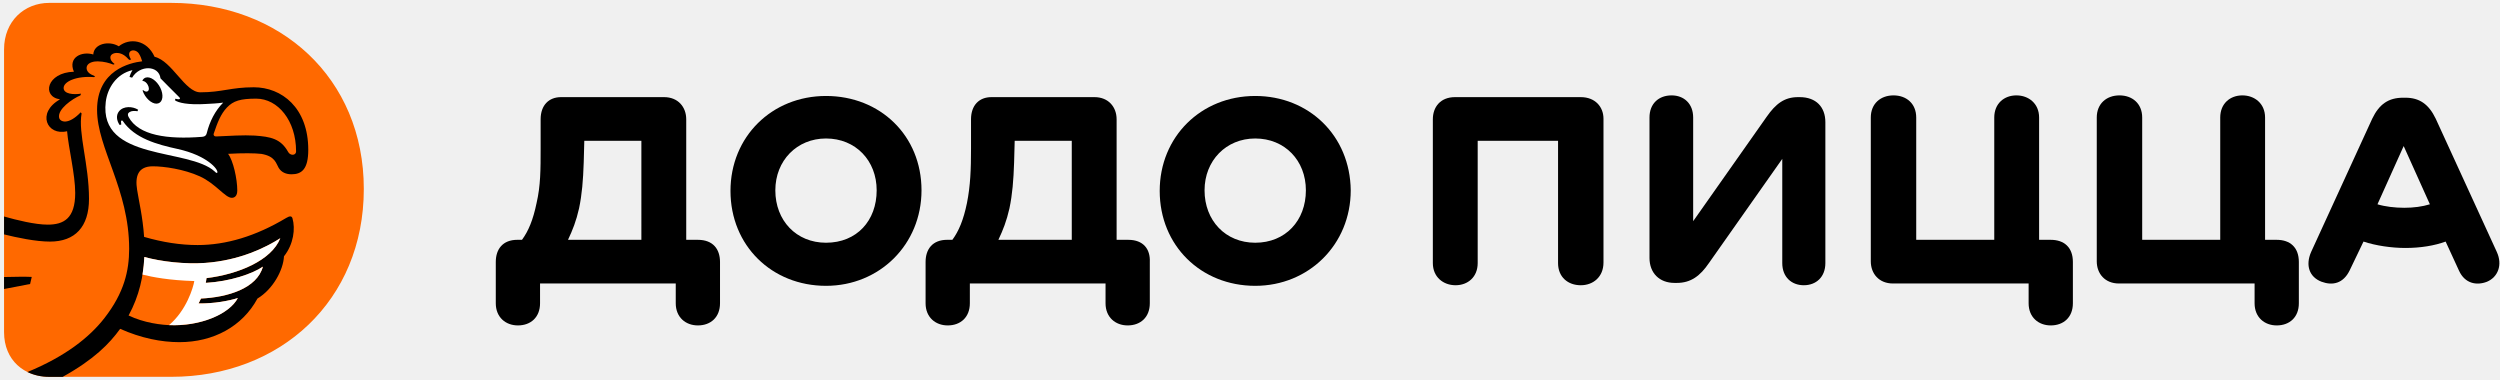
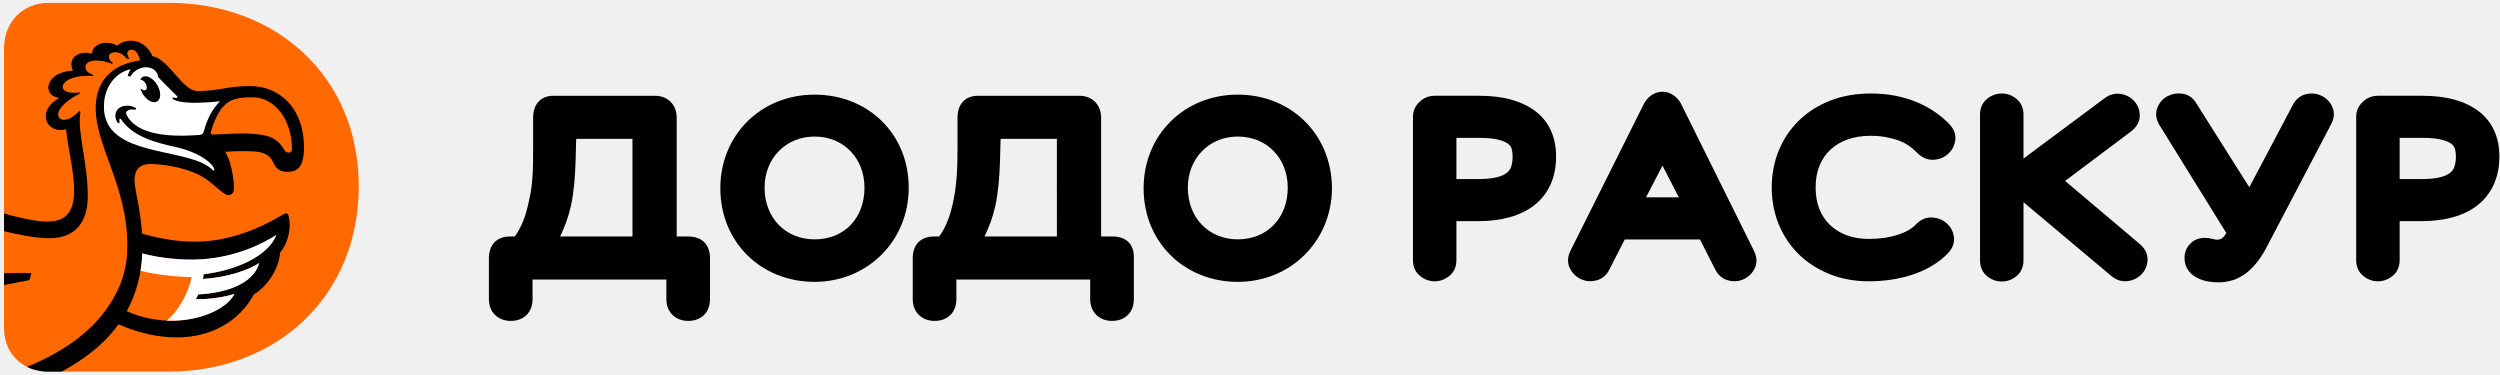
- <svg xmlns="http://www.w3.org/2000/svg" width="468" height="71" viewBox="0 0 468 71" fill="none">
+ <svg xmlns="http://www.w3.org/2000/svg" width="474.59" height="71" viewBox="0 0 474.59 71" fill="none">
  <g clip-path="url(#clip0_101_2)">
    <path d="M32.067 0.541C52.45 0.541 68.105 14.563 68.105 35.371C68.105 56.291 52.451 70.54 32.067 70.54H9.206C4.589 70.54 0.759 67.487 0.759 62.172V9.248C0.759 3.933 4.588 0.541 9.206 0.541H32.067Z" fill="#FF6900" />
    <path d="M11.734 70.547C17.582 67.309 20.483 64.342 22.493 61.557C26.409 63.302 30.178 64.052 33.574 64.052C39.94 64.052 45.367 61.12 48.196 55.889C51.108 54.141 53.039 50.548 53.16 47.981C54.974 45.699 55.309 42.819 54.752 40.875C54.619 40.411 54.242 40.398 53.59 40.795C47.853 44.234 42.298 45.873 36.996 45.873C33.781 45.873 30.484 45.362 26.976 44.347C26.726 40.586 25.953 37.434 25.666 35.523C25.256 32.999 25.839 31.132 28.609 31.132C30.641 31.132 34.401 31.648 37.405 33.014C40.381 34.367 42.151 37.031 43.388 37.031C43.89 37.031 44.419 36.719 44.419 35.656C44.419 33.502 43.651 30.034 42.696 28.799C45.48 28.64 47.692 28.668 48.936 28.809C51.528 29.26 51.65 30.561 52.161 31.409C52.671 32.257 53.537 32.627 54.578 32.627C56.506 32.627 57.708 31.633 57.708 28.043C57.708 20.158 52.731 16.337 47.51 16.337C43.224 16.337 41.569 17.28 37.499 17.28C34.612 17.28 32.22 11.406 28.939 10.633C27.49 7.41 24.24 7.046 22.238 8.666C20.42 7.56 17.578 8.156 17.461 10.198C15.37 9.551 12.669 10.679 13.833 13.427C8.72 13.572 7.766 18.093 11.235 18.598C6.769 21.126 8.81 25.491 12.558 24.563C12.822 27.664 14.079 32.67 14.079 36.128C14.079 40.936 11.898 42.052 8.917 42.052C6.561 42.052 3.103 41.196 0.76 40.528V43.88C3.131 44.47 6.687 45.226 9.355 45.226C14.054 45.226 16.661 42.469 16.661 37.219C16.661 30.772 14.598 24.911 15.275 21.239L15.11 21.026C12.762 23.476 11.236 22.828 11.069 22.039C10.734 20.459 13.483 18.526 15.053 17.854C15.083 17.751 15.123 17.643 15.166 17.534C13.697 17.761 11.971 17.575 11.911 16.523C11.84 15.276 14.342 14.163 17.612 14.44C17.674 14.388 17.738 14.336 17.801 14.283C17.595 14.201 17.376 14.098 17.1 13.956C16.255 13.521 16.049 12.797 16.326 12.272C16.629 11.695 17.553 11.469 18.304 11.485C19.481 11.51 20.482 11.795 21.214 12.092C21.297 12.057 21.38 12.022 21.459 11.992C21.187 11.78 20.951 11.548 20.813 11.312C20.611 10.965 20.561 10.488 20.953 10.179C21.41 9.818 22.571 9.69 23.62 10.643C23.837 10.84 24.021 11.03 24.187 11.214C24.304 11.192 24.421 11.169 24.54 11.15C24.367 10.883 24.229 10.604 24.184 10.346C24.123 9.992 24.238 9.611 24.654 9.477C25.108 9.33 25.682 9.563 25.981 10.005C26.301 10.479 26.496 11.061 26.619 11.476C24.306 11.745 18.171 13.146 18.171 20.561C18.171 27.792 24.178 35.387 24.178 46.594C24.168 50.666 23.27 54.751 19.578 59.51C16.727 63.185 12.198 66.731 5.136 69.642C6.348 70.236 7.737 70.548 9.207 70.548L11.734 70.547ZM39.999 25.049C40.705 22.943 41.32 21.354 42.466 20.142C43.674 18.865 45.016 18.467 47.961 18.467C52.028 18.467 55.426 22.578 55.426 28.326C55.426 29.18 54.28 29.174 53.912 28.393C52.528 25.95 50.654 25.599 47.703 25.382C45.525 25.254 42.897 25.439 40.504 25.541C40.056 25.563 39.931 25.251 39.999 25.049ZM27.024 48.11C30.242 49.004 34.691 49.481 38.381 49.222C44.868 48.767 49.737 46.352 52.478 44.593C50.832 48.752 44.655 51.336 38.666 52.067C38.627 52.37 38.582 52.665 38.528 52.951C43.02 52.712 47.286 51.252 49.22 49.919C48.114 54.01 42.62 55.654 37.631 55.891C37.49 56.212 37.342 56.516 37.188 56.803C40.093 56.855 42.874 56.316 44.532 55.794C43.04 58.641 37.894 60.89 32.652 60.89C30.075 60.89 26.861 60.388 24.071 59.06C26.087 55.373 26.864 51.594 27.024 48.11Z" fill="black" />
    <path d="M0.759 54.104C3.217 53.616 5.636 53.163 5.636 53.163L5.944 51.838C4.834 51.782 2.635 51.808 0.759 51.858V54.104Z" fill="black" />
    <path d="M27.251 14.532C28.11 14.243 29.344 15.09 30.004 16.418C30.664 17.746 30.501 19.062 29.644 19.345C28.793 19.646 27.564 18.799 26.9 17.465C26.81 17.285 26.74 17.106 26.68 16.93L26.83 16.888C27.105 17.149 27.434 17.221 27.653 17.08C27.955 16.882 27.923 16.355 27.669 15.9C27.487 15.528 27.066 15.137 26.717 15.167L26.656 15.088C26.785 14.822 26.983 14.625 27.251 14.532ZM33.27 27.892C29.425 27.047 25.215 25.931 22.971 22.631C22.929 22.57 22.853 22.542 22.781 22.562C22.71 22.582 22.659 22.647 22.656 22.721C22.648 22.901 22.672 23.098 22.712 23.295L22.407 23.41C21.815 22.577 21.695 21.564 22.281 20.837C23.126 19.79 24.84 19.898 25.863 20.543L25.733 20.825C25.184 20.733 24.661 20.733 24.253 20.981C23.906 21.192 23.858 21.505 24.072 21.903C25.936 25.368 31.355 26.119 37.795 25.618C38.46 25.566 38.613 25.266 38.699 24.946C39.258 22.715 40.272 20.727 41.782 19.21C40.608 19.375 39.516 19.412 38.563 19.464C35.237 19.674 33.335 19.237 32.741 18.763L32.85 18.474C33.204 18.596 33.571 18.623 33.647 18.52C33.751 18.379 33.671 18.291 33.509 18.149C32.878 17.557 30.04 14.649 30.046 14.666C29.739 12.206 26.158 12.118 24.731 14.537L24.246 14.407C24.387 13.876 24.599 13.444 24.797 13.129C21.806 13.805 20.105 16.488 19.797 19.082C18.471 30.226 35.374 27.651 40.204 32.114C40.296 32.186 40.525 32.513 40.691 32.306C40.878 31.699 38.75 29.104 33.27 27.892Z" fill="white" />
    <path d="M52.474 44.587C49.734 46.344 44.86 48.763 38.377 49.218C34.689 49.477 30.235 48.997 27.019 48.104C26.97 49.176 26.861 50.284 26.677 51.401C28.489 51.867 31.717 52.482 36.373 52.613C36.166 53.865 34.894 58.114 31.641 60.861C37.572 61.11 42.947 58.803 44.527 55.788C42.87 56.31 40.086 56.849 37.183 56.797C37.337 56.51 37.485 56.207 37.626 55.885C42.611 55.649 48.11 54.001 49.216 49.913C47.283 51.245 43.013 52.706 38.524 52.945C38.578 52.66 38.623 52.364 38.662 52.061C44.647 51.33 50.828 48.743 52.474 44.587Z" fill="white" />
-     <path d="M467.412 47.183L455.965 22.217C454.657 19.491 452.912 18.292 450.296 18.292H449.86C447.134 18.292 445.39 19.491 444.082 22.217L432.635 47.183C431.545 49.69 432.308 51.871 434.597 52.743C436.668 53.506 438.631 53.07 439.83 50.672L442.447 45.221C444.736 45.984 447.68 46.42 450.297 46.42C453.132 46.42 455.748 45.984 457.82 45.221L460.327 50.672C461.417 53.07 463.598 53.507 465.56 52.743C467.63 51.871 468.502 49.582 467.412 47.183ZM450.077 38.897C448.333 38.897 446.479 38.679 445.062 38.243L449.968 27.341L454.874 38.243C453.457 38.679 451.822 38.897 450.077 38.897Z" fill="black" />
-     <path d="M426.202 44.894H424.022V21.999C424.022 19.382 422.06 17.856 419.77 17.856C417.481 17.856 415.627 19.382 415.627 21.999V44.894H401.018V21.999C401.018 19.382 399.165 17.856 396.766 17.856C394.367 17.856 392.514 19.382 392.514 21.999V48.927C392.514 51.216 394.04 53.07 396.657 53.07H422.059V56.777C422.059 59.394 423.912 60.92 426.202 60.92C428.6 60.92 430.345 59.394 430.345 56.777V49.036C430.344 46.311 428.709 44.894 426.202 44.894Z" fill="black" />
-     <path d="M383.901 44.894H381.721V21.999C381.721 19.382 379.759 17.856 377.469 17.856C375.18 17.856 373.326 19.382 373.326 21.999V44.894H358.717V21.999C358.717 19.382 356.864 17.856 354.465 17.856C352.066 17.856 350.213 19.382 350.213 21.999V48.927C350.213 51.216 351.739 53.07 354.356 53.07H379.758V56.777C379.758 59.394 381.611 60.92 383.901 60.92C386.299 60.92 388.044 59.394 388.044 56.777V49.036C388.044 46.311 386.409 44.894 383.901 44.894Z" fill="black" />
-     <path d="M336.912 18.183H336.585C334.077 18.183 332.442 19.382 330.698 21.89L316.961 41.405V21.999C316.961 19.382 315.217 17.856 312.927 17.856C310.529 17.856 308.784 19.382 308.784 21.999V48.273C308.784 51.108 310.637 52.961 313.472 52.961H313.908C316.525 52.961 318.269 51.653 319.904 49.254L333.641 29.739V49.254C333.641 51.871 335.385 53.397 337.675 53.397C339.965 53.397 341.709 51.871 341.709 49.254V22.871C341.709 20.037 339.965 18.183 336.912 18.183Z" fill="black" />
-     <path d="M295.92 18.183H272.371C269.645 18.183 268.228 20.036 268.228 22.326V49.254C268.228 51.871 270.19 53.397 272.48 53.397C274.769 53.397 276.623 51.871 276.623 49.254V26.36H291.668V49.255C291.668 51.872 293.521 53.398 295.92 53.398C298.209 53.398 300.172 51.872 300.172 49.146V22.217C300.172 20.037 298.646 18.183 295.92 18.183Z" fill="black" />
    <path d="M234.977 17.965C224.838 17.965 217.097 25.597 217.097 35.736C217.097 45.984 224.838 53.507 234.977 53.507C245.007 53.507 252.857 45.766 252.857 35.627C252.747 25.379 245.007 17.965 234.977 17.965ZM234.977 45.439C229.417 45.439 225.492 41.296 225.492 35.627C225.492 30.067 229.526 25.924 234.977 25.924C240.537 25.924 244.462 30.067 244.462 35.627C244.462 41.296 240.646 45.439 234.977 45.439Z" fill="black" />
    <path d="M211.21 44.894H209.03V22.326C209.03 20.037 207.504 18.183 204.887 18.183H185.59C183.3 18.183 181.774 19.709 181.774 22.326V27.777C181.774 31.702 181.665 34.754 181.011 38.025C180.357 41.187 179.485 43.258 178.285 44.893H177.304C174.578 44.893 173.27 46.637 173.27 49.036V56.777C173.27 59.394 175.123 60.92 177.413 60.92C179.811 60.92 181.556 59.394 181.556 56.777V53.07H206.958V56.777C206.958 59.394 208.811 60.92 211.101 60.92C213.499 60.92 215.244 59.394 215.244 56.777V49.036C215.353 46.638 214.044 44.894 211.21 44.894ZM200.635 44.894H186.898C187.77 43.041 188.424 41.405 188.969 39.007C189.514 36.39 189.732 33.774 189.841 30.394L189.95 26.36H200.634L200.635 44.894Z" fill="black" />
    <path d="M154.627 17.965C144.488 17.965 136.747 25.597 136.747 35.736C136.747 45.984 144.488 53.507 154.627 53.507C164.657 53.507 172.507 45.766 172.507 35.627C172.507 25.379 164.766 17.965 154.627 17.965ZM154.627 45.439C149.067 45.439 145.142 41.296 145.142 35.627C145.142 30.067 149.176 25.924 154.627 25.924C160.187 25.924 164.112 30.067 164.112 35.627C164.112 41.296 160.406 45.439 154.627 45.439Z" fill="black" />
    <path d="M130.642 44.894H128.462V22.326C128.462 20.037 126.936 18.183 124.319 18.183H105.022C102.733 18.183 101.206 19.709 101.206 22.326V27.777C101.206 31.702 101.206 34.754 100.443 38.025C99.789 41.187 98.917 43.258 97.717 44.893H96.845C94.119 44.893 92.811 46.637 92.811 49.036V56.777C92.811 59.394 94.664 60.92 96.954 60.92C99.352 60.92 101.097 59.394 101.097 56.777V53.07H126.5V56.777C126.5 59.394 128.353 60.92 130.643 60.92C133.041 60.92 134.786 59.394 134.786 56.777V49.036C134.785 46.638 133.477 44.894 130.642 44.894ZM120.067 44.894H106.33C107.202 43.041 107.856 41.405 108.401 39.007C108.946 36.39 109.164 33.774 109.273 30.394L109.382 26.36H120.066L120.067 44.894Z" fill="black" />
+     <path fill="black" d="M268.23 49.36Q268.23 51.34 269.65 52.44Q270.88 53.4 272.35 53.4Q273.83 53.4 275.06 52.44Q276.48 51.34 276.48 49.36V41.98H280.62Q283.97 41.98 286.63 41.23Q289.4 40.45 291.34 38.9Q293.32 37.32 294.37 34.97Q295.4 32.67 295.4 29.69Q295.4 27.02 294.46 24.88Q293.49 22.67 291.54 21.16Q289.67 19.71 286.94 18.93Q284.3 18.18 280.79 18.18H272.35Q270.7 18.18 269.49 19.33Q268.23 20.51 268.23 22.18ZM276.48 33.99V26.17H280.79Q283.14 26.17 284.52 26.54Q285.76 26.86 286.34 27.34Q286.81 27.72 286.94 28.17Q287.15 28.87 287.15 29.69Q287.15 30.82 286.87 31.67Q286.64 32.33 286.07 32.79Q285.42 33.33 284.2 33.64Q282.83 33.99 280.62 33.99H276.48Z" />
+     <path fill="black" d="M325.54 51.02Q326.39 52.77 328.05 53.22Q329.55 53.63 330.92 53.04Q332.29 52.45 333.02 51.11Q333.86 49.55 333.03 47.74Q333.02 47.72 333.01 47.7L319.33 20.12Q318.77 18.86 317.81 18.16Q316.77 17.41 315.59 17.41Q314.38 17.41 313.36 18.18Q312.44 18.86 311.89 20.07L298.1 47.66Q298.09 47.68 298.08 47.7Q297.25 49.5 298.09 51.07Q298.81 52.4 300.17 53.01Q301.54 53.63 303.07 53.22Q304.76 52.78 305.58 51.05L308.43 45.46H322.72L325.54 51.02ZM312.47 37.46 315.6 31.44 318.7 37.46H312.47Z" />
+     <path fill="black" d="M369.86 48.01Q371.19 46.52 370.9 44.82Q370.64 43.31 369.48 42.33Q368.36 41.38 366.84 41.29Q365.11 41.18 363.74 42.57Q363.14 43.21 362.31 43.69Q361.42 44.2 360.28 44.57Q359.1 44.95 357.73 45.16Q356.34 45.36 354.78 45.36Q352.48 45.36 350.59 44.67Q348.75 43.98 347.43 42.74Q346.14 41.52 345.41 39.74Q344.67 37.91 344.67 35.6Q344.67 33.28 345.41 31.45Q346.13 29.67 347.46 28.43Q348.8 27.17 350.7 26.49Q352.65 25.78 355.13 25.78Q356.72 25.78 358.07 26.04Q359.43 26.29 360.53 26.71Q361.59 27.12 362.42 27.7Q363.28 28.3 363.95 29.01Q365.34 30.42 367.08 30.33Q368.64 30.24 369.75 29.27Q370.87 28.3 371.15 26.83Q371.48 25.09 370.07 23.58Q368.79 22.25 367.22 21.19Q365.64 20.12 363.77 19.35Q361.9 18.58 359.73 18.16Q357.57 17.75 355.13 17.75Q350.94 17.75 347.48 19.09Q344.01 20.44 341.53 22.85Q339.04 25.26 337.69 28.54Q336.34 31.8 336.34 35.6Q336.34 39.35 337.67 42.59Q339.01 45.84 341.45 48.25Q343.89 50.65 347.31 52.03Q350.71 53.4 354.78 53.4Q356.95 53.4 359.02 53.09Q361.11 52.78 363.02 52.15Q364.96 51.51 366.68 50.51Q368.43 49.48 369.81 48.06Q369.84 48.04 369.86 48.01Z" />
+     <path fill="black" d="M384.13 21.78Q384.13 19.8 382.71 18.7Q381.48 17.75 380.01 17.75Q378.53 17.75 377.3 18.7Q375.88 19.8 375.88 21.78V49.4Q375.88 51.38 377.3 52.49Q378.53 53.44 380.01 53.44Q381.49 53.44 382.71 52.49Q384.13 51.38 384.13 49.4V38.39L400.74 52.33Q402.21 53.59 403.91 53.36Q405.43 53.16 406.47 52.14Q407.53 51.08 407.67 49.54Q407.82 47.79 406.32 46.42Q406.3 46.4 406.27 46.38L392.03 34.35L404.64 24.88Q404.67 24.85 404.7 24.83Q406.27 23.53 406.2 21.79Q406.14 20.25 405.11 19.15Q404.13 18.1 402.62 17.84Q400.94 17.55 399.41 18.74L384.13 30.1Z" />
+     <path fill="black" d="M421.1 53.6Q422.63 53.6 424.01 53.14Q425.42 52.66 426.63 51.67Q427.78 50.73 428.77 49.38Q429.71 48.1 430.58 46.37L442.57 23.51Q443.49 21.69 442.67 20.11Q441.98 18.76 440.62 18.14Q439.27 17.53 437.79 17.87Q436.1 18.26 435.22 20L427 35.55L417.04 19.77Q416.08 18.05 414.32 17.79Q412.81 17.57 411.52 18.24Q410.18 18.94 409.59 20.34Q408.92 21.95 409.89 23.66Q409.91 23.69 409.92 23.71L422.65 44.26Q422.46 44.57 422.26 44.81Q422.03 45.09 421.81 45.23Q421.61 45.37 421.41 45.43Q421.19 45.5 420.91 45.5Q420.73 45.5 420.55 45.47Q420.32 45.43 420.12 45.38Q419.78 45.29 419.42 45.23Q418.99 45.16 418.54 45.16Q416.79 45.16 415.71 46.35Q414.7 47.47 414.7 48.97Q414.7 50.28 415.39 51.27Q416.01 52.17 417.03 52.71Q417.91 53.17 418.99 53.4Q420.01 53.6 421.1 53.6Z" />
+     <path fill="black" d="M447.29 49.36Q447.29 51.34 448.71 52.44Q449.94 53.4 451.41 53.4Q452.89 53.4 454.12 52.44Q455.54 51.34 455.54 49.36V41.98H459.69Q463.03 41.98 465.69 41.23Q468.46 40.45 470.4 38.9Q472.38 37.32 473.43 34.97Q474.47 32.67 474.47 29.69Q474.47 27.02 473.52 24.88Q472.55 22.67 470.6 21.16Q468.73 19.71 466 18.93Q463.36 18.18 459.85 18.18H451.41Q449.76 18.18 448.55 19.33Q447.29 20.51 447.29 22.18ZM455.54 33.99V26.17H459.85Q462.2 26.17 463.58 26.54Q464.82 26.86 465.4 27.34Q465.87 27.72 466.01 28.17Q466.22 28.87 466.22 29.69Q466.22 30.82 465.93 31.67Q465.7 32.33 465.13 32.79Q464.48 33.33 463.26 33.64Q461.9 33.99 459.69 33.99H455.54Z" />
  </g>
  <defs>
    <clipPath id="clip0_101_2">
-       <rect width="468" height="71" fill="white" />
+       <rect width="474.59" height="71" fill="white" x="0" />
    </clipPath>
  </defs>
</svg>
